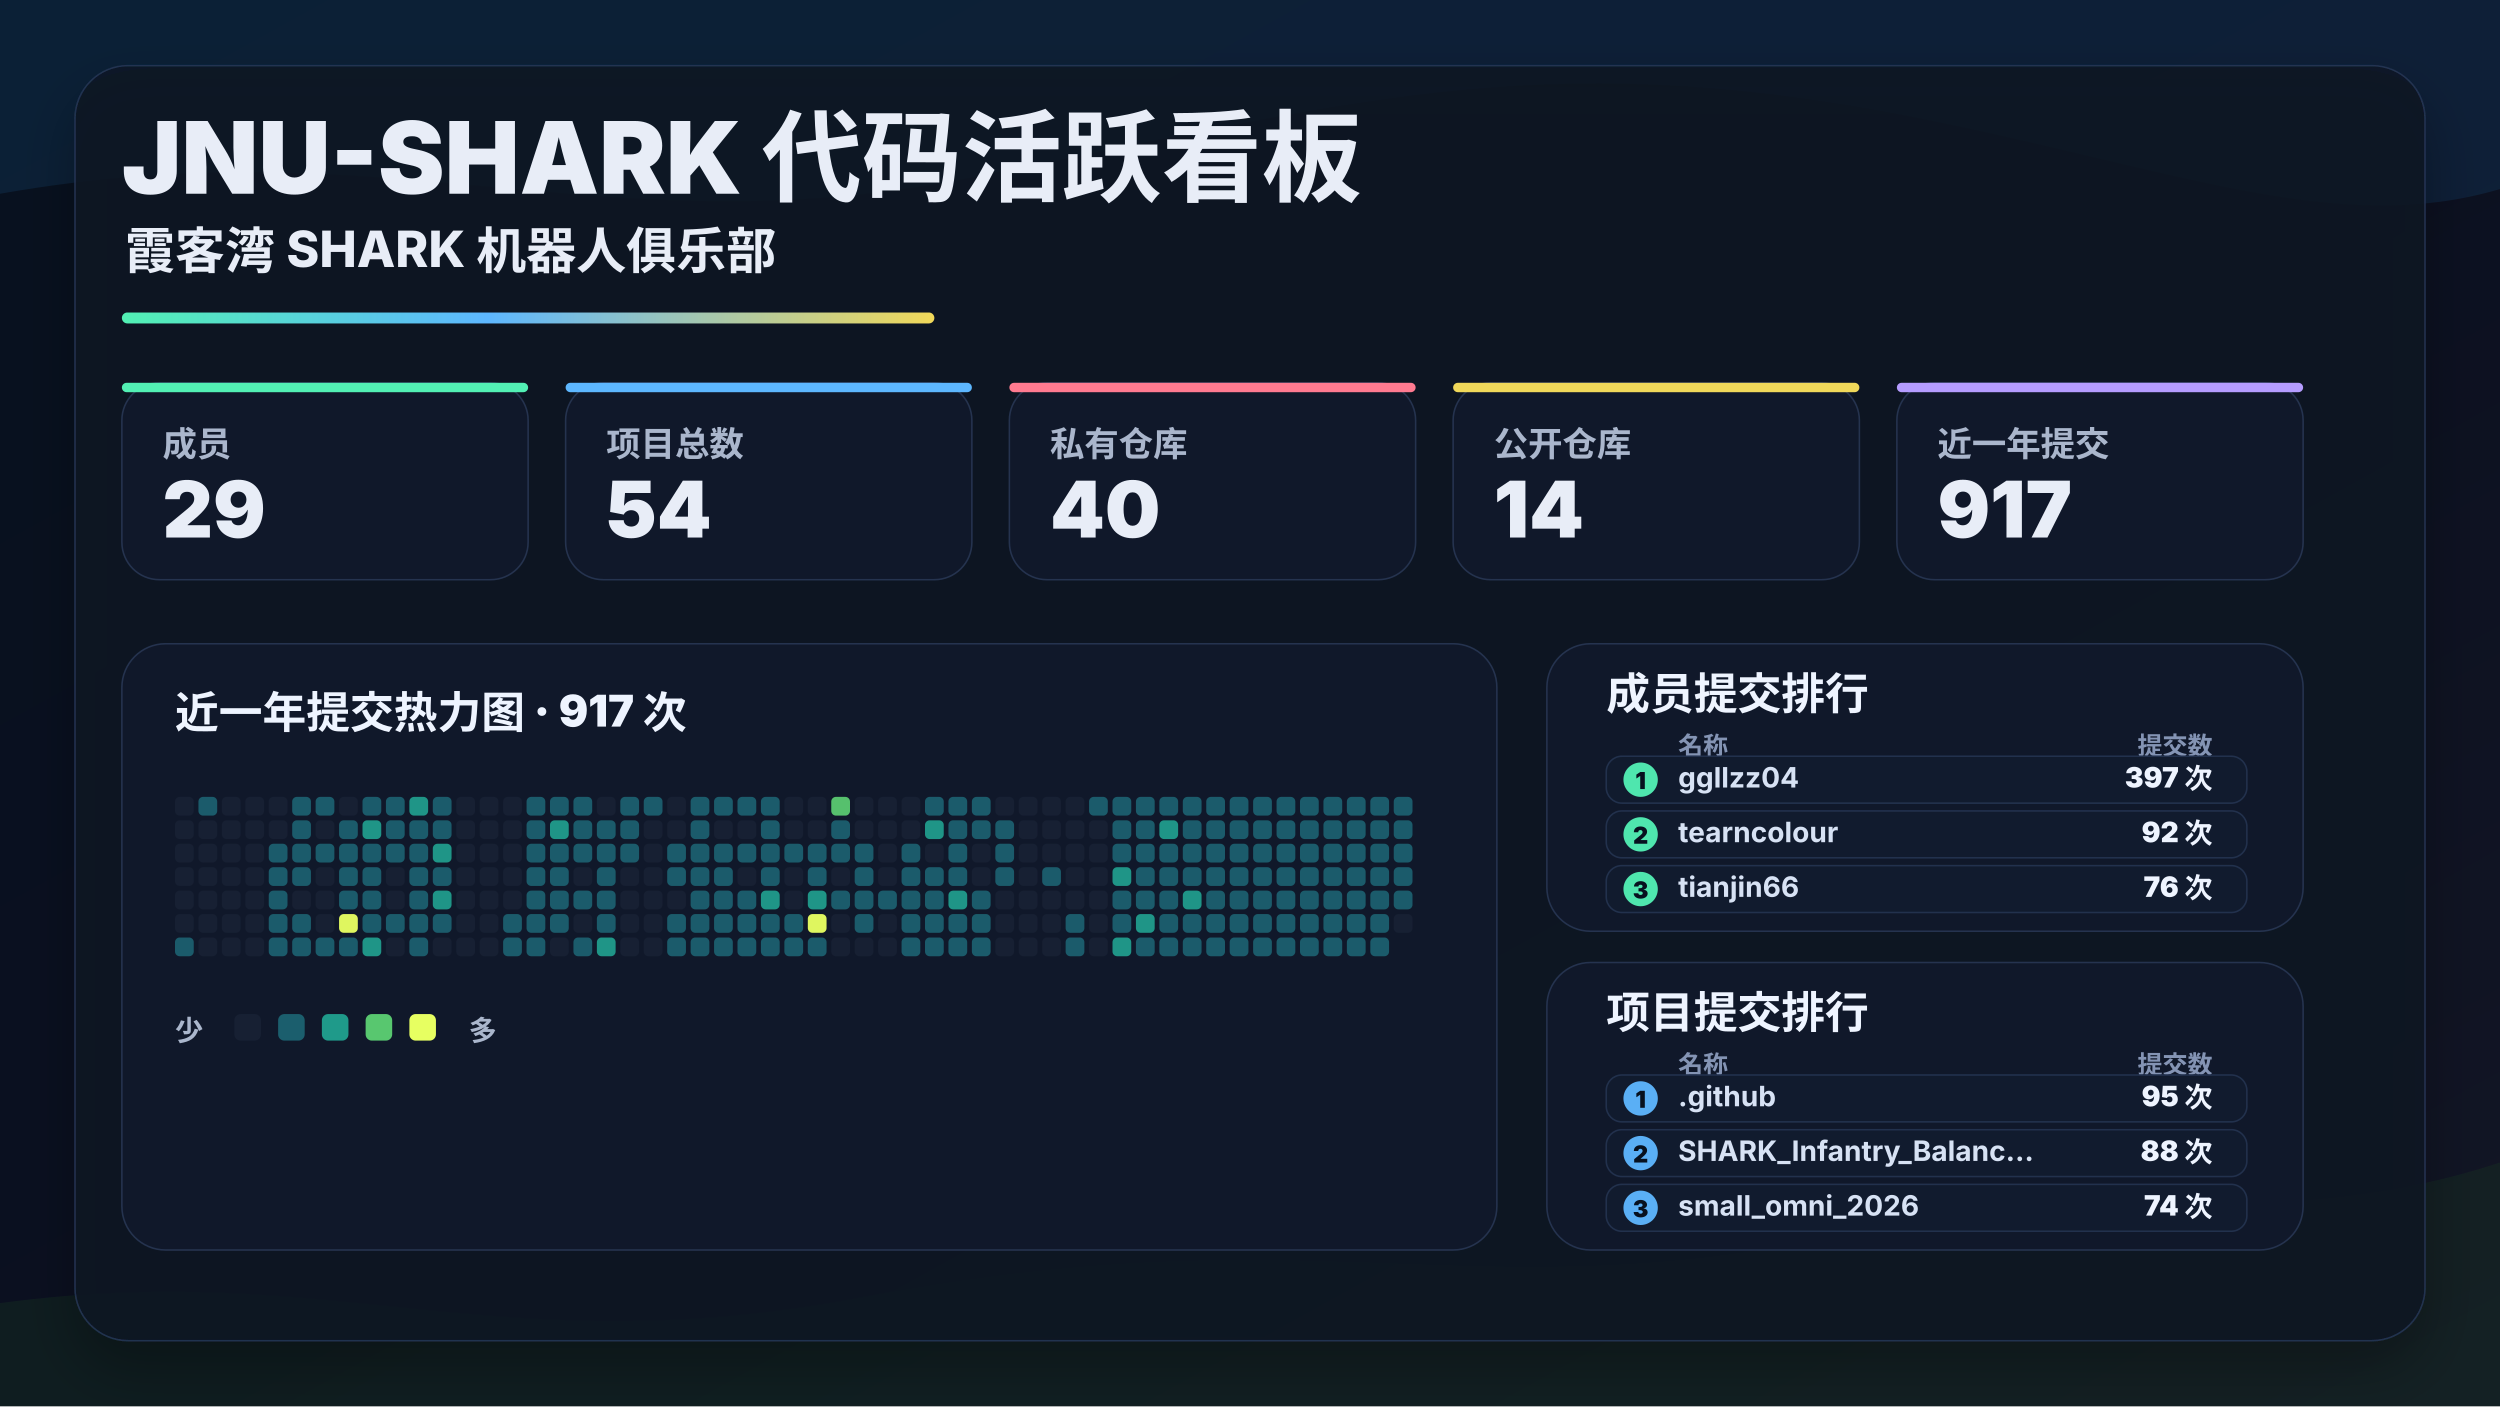
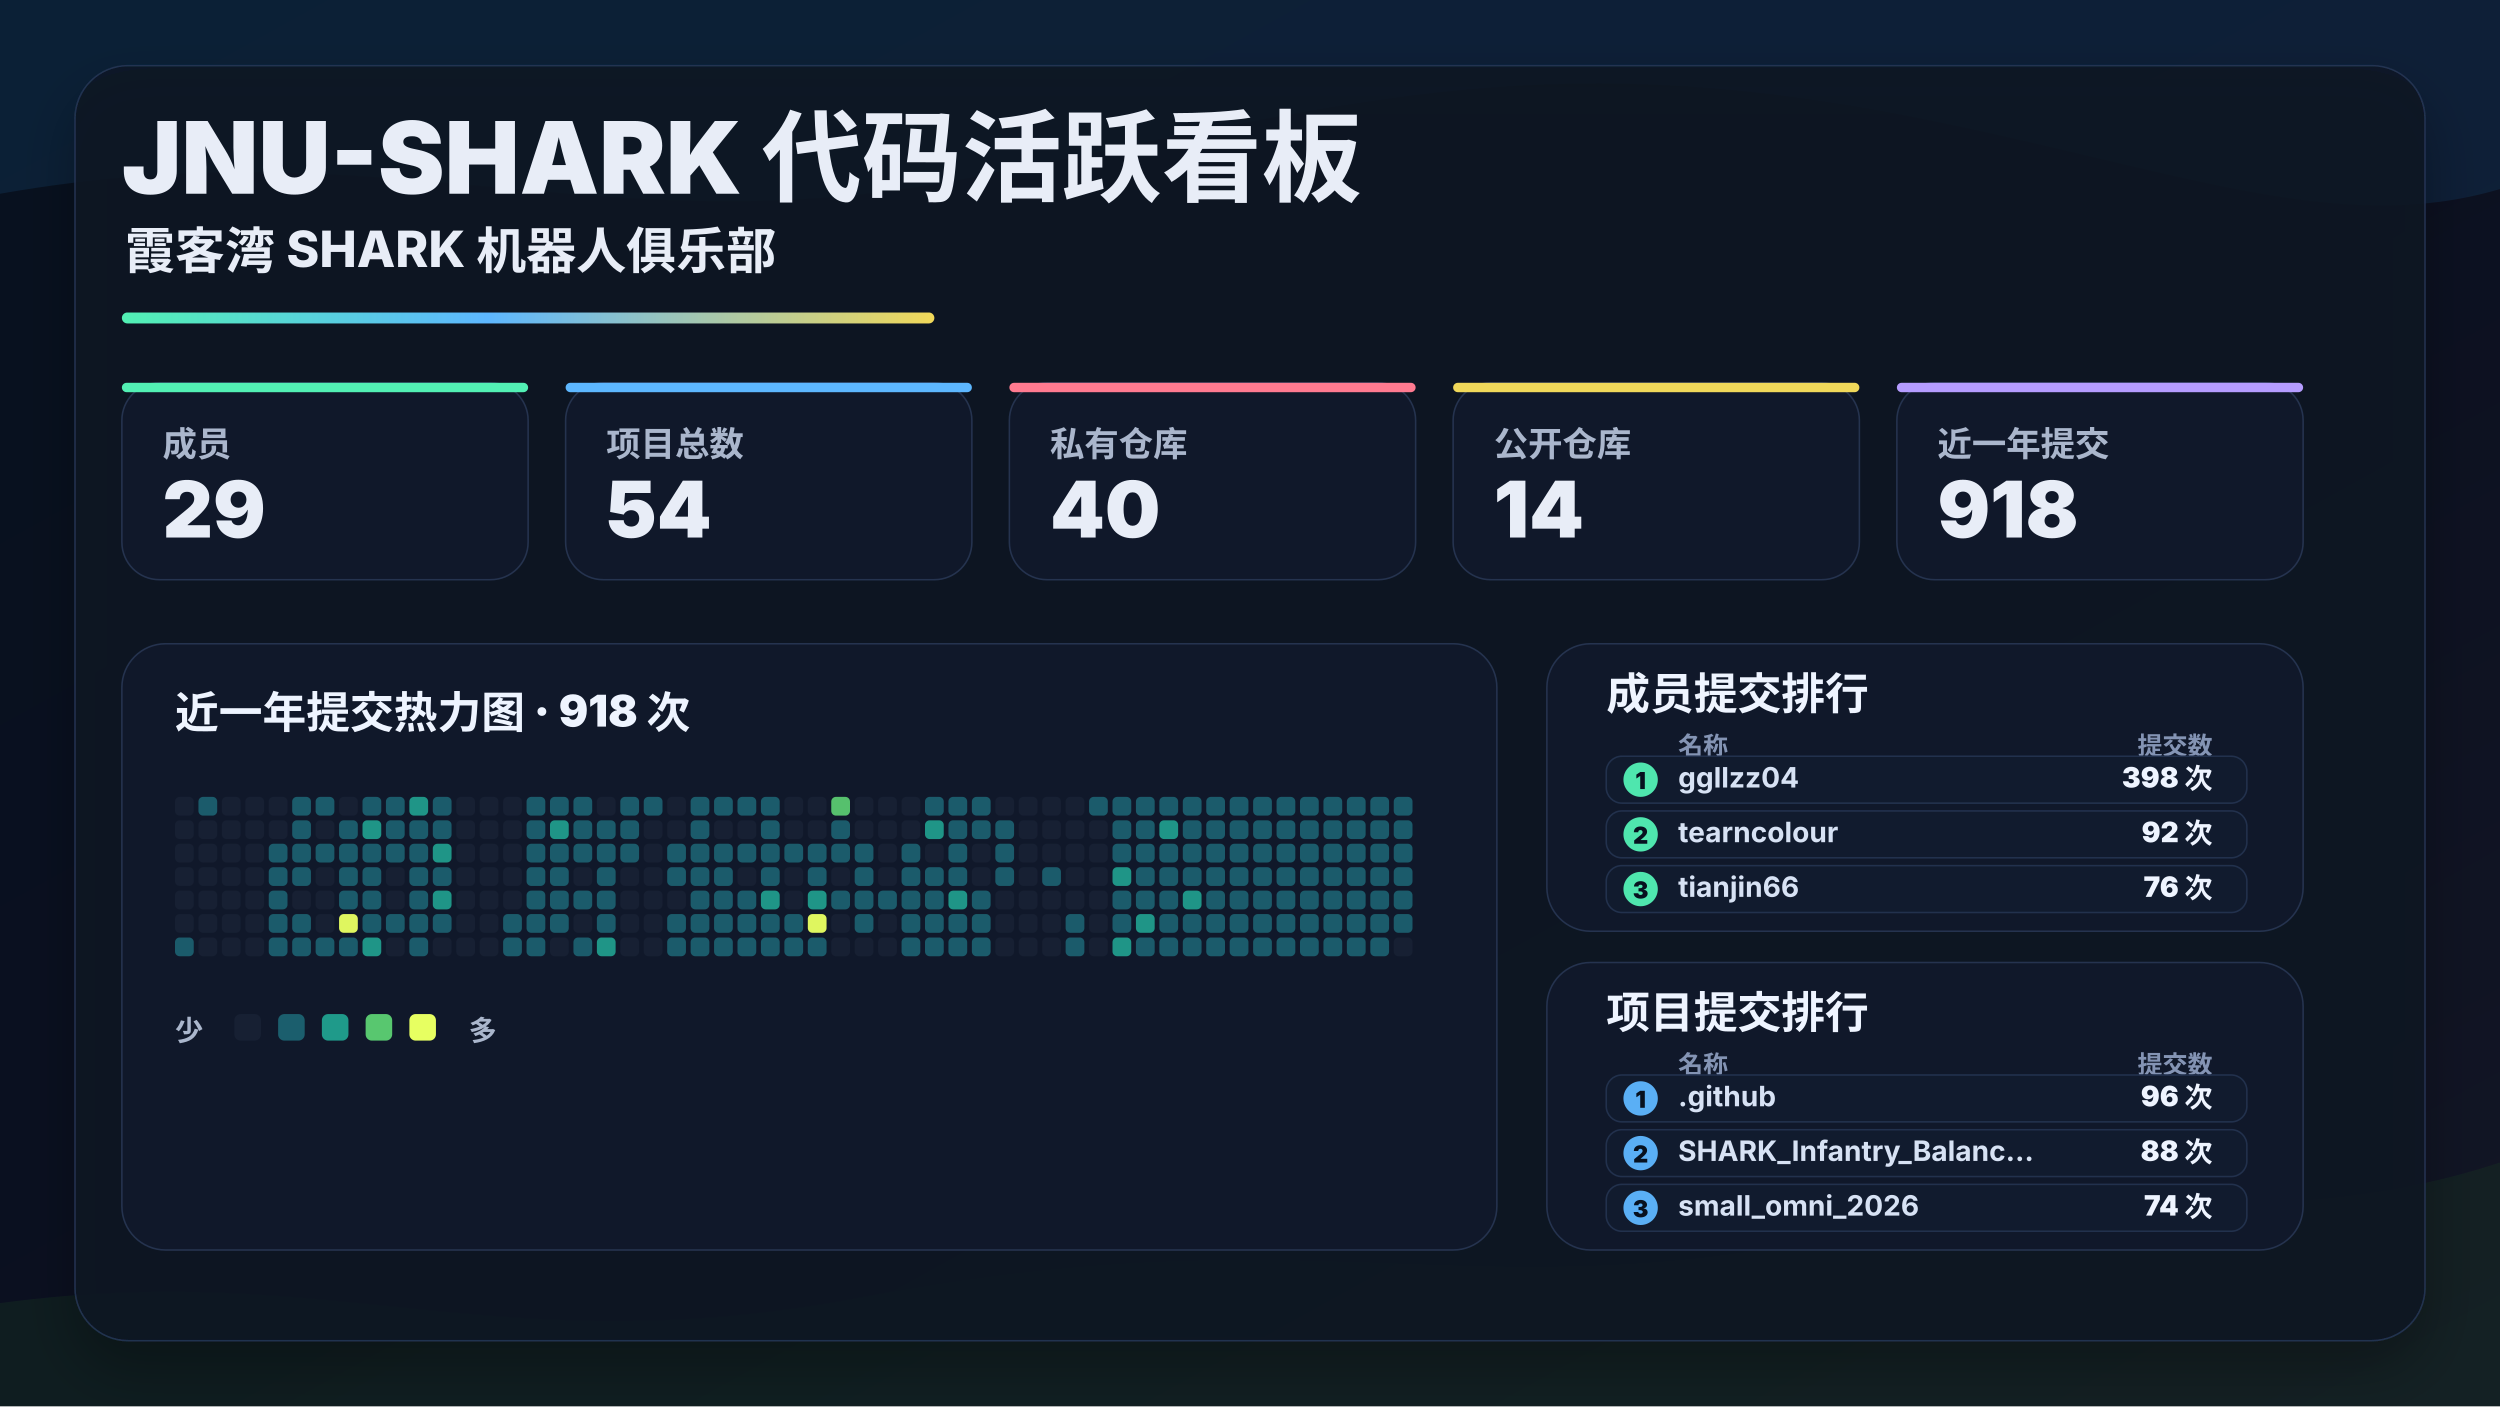
<svg xmlns="http://www.w3.org/2000/svg" width="1600" height="900" viewBox="0 0 1600 900" role="img" aria-labelledby="title desc">
  <defs>
    <linearGradient id="bg" x1="0" y1="0" x2="1" y2="1">
      <stop offset="0" stop-color="#07111f" />
      <stop offset="0.52" stop-color="#0b1020" />
      <stop offset="1" stop-color="#131625" />
    </linearGradient>
    <linearGradient id="hero" x1="0" y1="0" x2="1" y2="0">
      <stop offset="0" stop-color="#52f0b4" />
      <stop offset="0.45" stop-color="#5db7ff" />
      <stop offset="1" stop-color="#f0d85a" />
    </linearGradient>
    <filter id="softShadow" x="-10%" y="-10%" width="120%" height="120%">
      <feDropShadow dx="0" dy="18" stdDeviation="18" flood-color="#000000" flood-opacity="0.32" />
    </filter>
  </defs>
  <style>
    text { font-family: Inter, ui-sans-serif, system-ui, -apple-system, BlinkMacSystemFont, "Segoe UI", "PingFang SC", "Microsoft YaHei", sans-serif; fill: #e8edf7; }
    .title { font-size: 64px; font-weight: 900; letter-spacing: 0; }
    .subtitle { font-size: 32px; font-weight: 780; fill: #e8edf7; }
    .label { font-size: 22px; fill: #aab6cc; font-weight: 760; }
    .stat { font-size: 50px; font-weight: 900; }
    .section-title { font-size: 28px; font-weight: 860; fill: #eef4ff; }
    .table-head { font-size: 16px; fill: #8494b4; font-weight: 720; }
    .row-name { font-size: 18px; fill: #d7e2f4; font-weight: 720; }
    .row-value { font-size: 18px; fill: #eef4ff; font-weight: 860; }
    .rank { font-size: 15px; fill: #07111f; font-weight: 900; }
    .tiny { font-size: 18px; fill: #aab6cc; font-weight: 620; }
  </style>
  <rect width="1600" height="900" fill="url(#bg)" />
  <path d="M0 124 C250 80 385 160 620 114 C860 67 982 28 1220 74 C1392 108 1495 152 1600 121 L1600 0 L0 0 Z" fill="#12385c" opacity="0.38" />
  <path d="M0 834 C216 805 318 875 553 830 C835 776 935 837 1160 794 C1350 758 1464 789 1600 744 L1600 900 L0 900 Z" fill="#173622" opacity="0.36" />
  <g filter="url(#softShadow)">
    <rect x="48" y="42" width="1504" height="816" rx="34" fill="#0b1324" opacity="0.88" stroke="#263654" />
  </g>
  <text x="78" y="124" class="title">JNU-SHARK 代码活跃看板</text>
  <text x="80" y="172" class="subtitle">霞客湾 SHARK 机器人俱乐部</text>
  <rect x="78" y="200" width="520" height="7" rx="3.5" fill="url(#hero)" />
  <g>
    <rect x="78" y="245" width="260" height="126" rx="24" fill="#10182a" stroke="#25334f" />
    <rect x="78" y="245" width="260" height="6" rx="3" fill="#52f0b4" />
    <text x="104" y="292" class="label">成员</text>
    <text x="104" y="344" class="stat">29</text>
  </g>
  <g>
    <rect x="362" y="245" width="260" height="126" rx="24" fill="#10182a" stroke="#25334f" />
    <rect x="362" y="245" width="260" height="6" rx="3" fill="#5db7ff" />
    <text x="388" y="292" class="label">项目总数</text>
    <text x="388" y="344" class="stat">54</text>
  </g>
  <g>
    <rect x="646" y="245" width="260" height="126" rx="24" fill="#10182a" stroke="#25334f" />
    <rect x="646" y="245" width="260" height="6" rx="3" fill="#ff7a90" />
    <text x="672" y="292" class="label">私有仓库</text>
    <text x="672" y="344" class="stat">40</text>
  </g>
  <g>
    <rect x="930" y="245" width="260" height="126" rx="24" fill="#10182a" stroke="#25334f" />
    <rect x="930" y="245" width="260" height="6" rx="3" fill="#f0d85a" />
    <text x="956" y="292" class="label">公开仓库</text>
    <text x="956" y="344" class="stat">14</text>
  </g>
  <g>
    <rect x="1214" y="245" width="260" height="126" rx="24" fill="#10182a" stroke="#25334f" />
    <rect x="1214" y="245" width="260" height="6" rx="3" fill="#b59cff" />
    <text x="1240" y="292" class="label">近一年提交</text>
-     <text x="1240" y="344" class="stat">917</text>
+     <text x="1240" y="344" class="stat">918</text>
  </g>
  <rect x="78" y="412" width="880" height="388" rx="28" fill="#10182a" stroke="#25334f" />
-   <text x="112" y="466" class="section-title">近一年提交热力图 · 917 次</text>
+   <text x="112" y="466" class="section-title">近一年提交热力图 · 918 次</text>
  <rect x="112" y="510" width="12" height="12" rx="3" fill="#172033" opacity="0.96" />
  <rect x="112" y="525" width="12" height="12" rx="3" fill="#172033" opacity="0.96" />
  <rect x="112" y="540" width="12" height="12" rx="3" fill="#172033" opacity="0.96" />
  <rect x="112" y="555" width="12" height="12" rx="3" fill="#172033" opacity="0.96" />
  <rect x="112" y="570" width="12" height="12" rx="3" fill="#172033" opacity="0.96" />
  <rect x="112" y="585" width="12" height="12" rx="3" fill="#172033" opacity="0.96" />
  <rect x="112" y="600" width="12" height="12" rx="3" fill="#1b5e6d" opacity="0.96" />
  <rect x="127" y="510" width="12" height="12" rx="3" fill="#1b5e6d" opacity="0.96" />
  <rect x="127" y="525" width="12" height="12" rx="3" fill="#172033" opacity="0.96" />
  <rect x="127" y="540" width="12" height="12" rx="3" fill="#172033" opacity="0.96" />
  <rect x="127" y="555" width="12" height="12" rx="3" fill="#172033" opacity="0.96" />
  <rect x="127" y="570" width="12" height="12" rx="3" fill="#172033" opacity="0.96" />
  <rect x="127" y="585" width="12" height="12" rx="3" fill="#172033" opacity="0.96" />
  <rect x="127" y="600" width="12" height="12" rx="3" fill="#172033" opacity="0.96" />
  <rect x="142" y="510" width="12" height="12" rx="3" fill="#172033" opacity="0.96" />
  <rect x="142" y="525" width="12" height="12" rx="3" fill="#172033" opacity="0.96" />
  <rect x="142" y="540" width="12" height="12" rx="3" fill="#172033" opacity="0.96" />
  <rect x="142" y="555" width="12" height="12" rx="3" fill="#172033" opacity="0.96" />
  <rect x="142" y="570" width="12" height="12" rx="3" fill="#172033" opacity="0.96" />
  <rect x="142" y="585" width="12" height="12" rx="3" fill="#172033" opacity="0.96" />
  <rect x="142" y="600" width="12" height="12" rx="3" fill="#172033" opacity="0.96" />
  <rect x="157" y="510" width="12" height="12" rx="3" fill="#172033" opacity="0.96" />
  <rect x="157" y="525" width="12" height="12" rx="3" fill="#172033" opacity="0.96" />
  <rect x="157" y="540" width="12" height="12" rx="3" fill="#172033" opacity="0.96" />
  <rect x="157" y="555" width="12" height="12" rx="3" fill="#172033" opacity="0.96" />
  <rect x="157" y="570" width="12" height="12" rx="3" fill="#172033" opacity="0.96" />
  <rect x="157" y="585" width="12" height="12" rx="3" fill="#172033" opacity="0.96" />
  <rect x="157" y="600" width="12" height="12" rx="3" fill="#172033" opacity="0.96" />
  <rect x="172" y="510" width="12" height="12" rx="3" fill="#172033" opacity="0.96" />
  <rect x="172" y="525" width="12" height="12" rx="3" fill="#172033" opacity="0.96" />
  <rect x="172" y="540" width="12" height="12" rx="3" fill="#1b5e6d" opacity="0.96" />
  <rect x="172" y="555" width="12" height="12" rx="3" fill="#1b5e6d" opacity="0.96" />
  <rect x="172" y="570" width="12" height="12" rx="3" fill="#1b5e6d" opacity="0.96" />
  <rect x="172" y="585" width="12" height="12" rx="3" fill="#1b5e6d" opacity="0.96" />
  <rect x="172" y="600" width="12" height="12" rx="3" fill="#1b5e6d" opacity="0.96" />
  <rect x="187" y="510" width="12" height="12" rx="3" fill="#1b5e6d" opacity="0.96" />
  <rect x="187" y="525" width="12" height="12" rx="3" fill="#1b5e6d" opacity="0.96" />
  <rect x="187" y="540" width="12" height="12" rx="3" fill="#1b5e6d" opacity="0.96" />
  <rect x="187" y="555" width="12" height="12" rx="3" fill="#1b5e6d" opacity="0.96" />
  <rect x="187" y="570" width="12" height="12" rx="3" fill="#172033" opacity="0.96" />
  <rect x="187" y="585" width="12" height="12" rx="3" fill="#1b5e6d" opacity="0.96" />
  <rect x="187" y="600" width="12" height="12" rx="3" fill="#1b5e6d" opacity="0.96" />
  <rect x="202" y="510" width="12" height="12" rx="3" fill="#1b5e6d" opacity="0.96" />
  <rect x="202" y="525" width="12" height="12" rx="3" fill="#172033" opacity="0.96" />
  <rect x="202" y="540" width="12" height="12" rx="3" fill="#1b5e6d" opacity="0.96" />
  <rect x="202" y="555" width="12" height="12" rx="3" fill="#172033" opacity="0.96" />
  <rect x="202" y="570" width="12" height="12" rx="3" fill="#172033" opacity="0.96" />
  <rect x="202" y="585" width="12" height="12" rx="3" fill="#172033" opacity="0.96" />
  <rect x="202" y="600" width="12" height="12" rx="3" fill="#1b5e6d" opacity="0.96" />
  <rect x="217" y="510" width="12" height="12" rx="3" fill="#172033" opacity="0.96" />
  <rect x="217" y="525" width="12" height="12" rx="3" fill="#1b5e6d" opacity="0.96" />
  <rect x="217" y="540" width="12" height="12" rx="3" fill="#1b5e6d" opacity="0.96" />
  <rect x="217" y="555" width="12" height="12" rx="3" fill="#1b5e6d" opacity="0.96" />
  <rect x="217" y="570" width="12" height="12" rx="3" fill="#1b5e6d" opacity="0.96" />
  <rect x="217" y="585" width="12" height="12" rx="3" fill="#e7ff61" opacity="0.96" />
  <rect x="217" y="600" width="12" height="12" rx="3" fill="#1b5e6d" opacity="0.96" />
  <rect x="232" y="510" width="12" height="12" rx="3" fill="#1b5e6d" opacity="0.96" />
  <rect x="232" y="525" width="12" height="12" rx="3" fill="#1f9a8a" opacity="0.96" />
  <rect x="232" y="540" width="12" height="12" rx="3" fill="#1b5e6d" opacity="0.96" />
  <rect x="232" y="555" width="12" height="12" rx="3" fill="#1b5e6d" opacity="0.96" />
  <rect x="232" y="570" width="12" height="12" rx="3" fill="#1b5e6d" opacity="0.96" />
  <rect x="232" y="585" width="12" height="12" rx="3" fill="#1b5e6d" opacity="0.96" />
  <rect x="232" y="600" width="12" height="12" rx="3" fill="#1f9a8a" opacity="0.96" />
  <rect x="247" y="510" width="12" height="12" rx="3" fill="#1b5e6d" opacity="0.96" />
  <rect x="247" y="525" width="12" height="12" rx="3" fill="#1b5e6d" opacity="0.96" />
  <rect x="247" y="540" width="12" height="12" rx="3" fill="#1b5e6d" opacity="0.96" />
  <rect x="247" y="555" width="12" height="12" rx="3" fill="#172033" opacity="0.96" />
  <rect x="247" y="570" width="12" height="12" rx="3" fill="#172033" opacity="0.96" />
  <rect x="247" y="585" width="12" height="12" rx="3" fill="#1b5e6d" opacity="0.96" />
  <rect x="247" y="600" width="12" height="12" rx="3" fill="#172033" opacity="0.96" />
  <rect x="262" y="510" width="12" height="12" rx="3" fill="#1f9a8a" opacity="0.96" />
  <rect x="262" y="525" width="12" height="12" rx="3" fill="#1b5e6d" opacity="0.96" />
  <rect x="262" y="540" width="12" height="12" rx="3" fill="#1b5e6d" opacity="0.96" />
  <rect x="262" y="555" width="12" height="12" rx="3" fill="#1b5e6d" opacity="0.96" />
  <rect x="262" y="570" width="12" height="12" rx="3" fill="#1b5e6d" opacity="0.96" />
  <rect x="262" y="585" width="12" height="12" rx="3" fill="#1b5e6d" opacity="0.96" />
  <rect x="262" y="600" width="12" height="12" rx="3" fill="#1b5e6d" opacity="0.96" />
  <rect x="277" y="510" width="12" height="12" rx="3" fill="#1b5e6d" opacity="0.96" />
  <rect x="277" y="525" width="12" height="12" rx="3" fill="#1b5e6d" opacity="0.96" />
  <rect x="277" y="540" width="12" height="12" rx="3" fill="#1f9a8a" opacity="0.96" />
  <rect x="277" y="555" width="12" height="12" rx="3" fill="#1b5e6d" opacity="0.96" />
  <rect x="277" y="570" width="12" height="12" rx="3" fill="#1f9a8a" opacity="0.96" />
  <rect x="277" y="585" width="12" height="12" rx="3" fill="#1b5e6d" opacity="0.96" />
  <rect x="277" y="600" width="12" height="12" rx="3" fill="#172033" opacity="0.96" />
  <rect x="292" y="510" width="12" height="12" rx="3" fill="#172033" opacity="0.96" />
  <rect x="292" y="525" width="12" height="12" rx="3" fill="#172033" opacity="0.96" />
  <rect x="292" y="540" width="12" height="12" rx="3" fill="#172033" opacity="0.96" />
  <rect x="292" y="555" width="12" height="12" rx="3" fill="#172033" opacity="0.96" />
  <rect x="292" y="570" width="12" height="12" rx="3" fill="#172033" opacity="0.96" />
  <rect x="292" y="585" width="12" height="12" rx="3" fill="#172033" opacity="0.96" />
  <rect x="292" y="600" width="12" height="12" rx="3" fill="#172033" opacity="0.96" />
  <rect x="307" y="510" width="12" height="12" rx="3" fill="#172033" opacity="0.96" />
  <rect x="307" y="525" width="12" height="12" rx="3" fill="#172033" opacity="0.96" />
  <rect x="307" y="540" width="12" height="12" rx="3" fill="#172033" opacity="0.96" />
  <rect x="307" y="555" width="12" height="12" rx="3" fill="#172033" opacity="0.96" />
  <rect x="307" y="570" width="12" height="12" rx="3" fill="#172033" opacity="0.96" />
  <rect x="307" y="585" width="12" height="12" rx="3" fill="#172033" opacity="0.96" />
  <rect x="307" y="600" width="12" height="12" rx="3" fill="#172033" opacity="0.96" />
  <rect x="322" y="510" width="12" height="12" rx="3" fill="#172033" opacity="0.96" />
  <rect x="322" y="525" width="12" height="12" rx="3" fill="#172033" opacity="0.96" />
  <rect x="322" y="540" width="12" height="12" rx="3" fill="#172033" opacity="0.96" />
  <rect x="322" y="555" width="12" height="12" rx="3" fill="#172033" opacity="0.96" />
  <rect x="322" y="570" width="12" height="12" rx="3" fill="#172033" opacity="0.96" />
  <rect x="322" y="585" width="12" height="12" rx="3" fill="#1b5e6d" opacity="0.96" />
  <rect x="322" y="600" width="12" height="12" rx="3" fill="#1b5e6d" opacity="0.96" />
  <rect x="337" y="510" width="12" height="12" rx="3" fill="#1b5e6d" opacity="0.96" />
  <rect x="337" y="525" width="12" height="12" rx="3" fill="#1b5e6d" opacity="0.96" />
  <rect x="337" y="540" width="12" height="12" rx="3" fill="#1b5e6d" opacity="0.96" />
  <rect x="337" y="555" width="12" height="12" rx="3" fill="#1b5e6d" opacity="0.96" />
  <rect x="337" y="570" width="12" height="12" rx="3" fill="#1b5e6d" opacity="0.96" />
  <rect x="337" y="585" width="12" height="12" rx="3" fill="#1b5e6d" opacity="0.96" />
  <rect x="337" y="600" width="12" height="12" rx="3" fill="#1b5e6d" opacity="0.96" />
  <rect x="352" y="510" width="12" height="12" rx="3" fill="#1b5e6d" opacity="0.96" />
  <rect x="352" y="525" width="12" height="12" rx="3" fill="#1f9a8a" opacity="0.96" />
  <rect x="352" y="540" width="12" height="12" rx="3" fill="#1b5e6d" opacity="0.96" />
  <rect x="352" y="555" width="12" height="12" rx="3" fill="#1b5e6d" opacity="0.96" />
  <rect x="352" y="570" width="12" height="12" rx="3" fill="#1b5e6d" opacity="0.96" />
  <rect x="352" y="585" width="12" height="12" rx="3" fill="#1b5e6d" opacity="0.96" />
  <rect x="352" y="600" width="12" height="12" rx="3" fill="#172033" opacity="0.96" />
  <rect x="367" y="510" width="12" height="12" rx="3" fill="#1b5e6d" opacity="0.96" />
  <rect x="367" y="525" width="12" height="12" rx="3" fill="#1b5e6d" opacity="0.96" />
  <rect x="367" y="540" width="12" height="12" rx="3" fill="#1b5e6d" opacity="0.96" />
  <rect x="367" y="555" width="12" height="12" rx="3" fill="#172033" opacity="0.96" />
  <rect x="367" y="570" width="12" height="12" rx="3" fill="#1b5e6d" opacity="0.96" />
  <rect x="367" y="585" width="12" height="12" rx="3" fill="#172033" opacity="0.96" />
  <rect x="367" y="600" width="12" height="12" rx="3" fill="#1b5e6d" opacity="0.96" />
  <rect x="382" y="510" width="12" height="12" rx="3" fill="#172033" opacity="0.96" />
  <rect x="382" y="525" width="12" height="12" rx="3" fill="#1b5e6d" opacity="0.96" />
  <rect x="382" y="540" width="12" height="12" rx="3" fill="#1b5e6d" opacity="0.96" />
  <rect x="382" y="555" width="12" height="12" rx="3" fill="#1b5e6d" opacity="0.96" />
  <rect x="382" y="570" width="12" height="12" rx="3" fill="#1b5e6d" opacity="0.96" />
  <rect x="382" y="585" width="12" height="12" rx="3" fill="#1b5e6d" opacity="0.96" />
  <rect x="382" y="600" width="12" height="12" rx="3" fill="#1f9a8a" opacity="0.96" />
  <rect x="397" y="510" width="12" height="12" rx="3" fill="#1b5e6d" opacity="0.96" />
  <rect x="397" y="525" width="12" height="12" rx="3" fill="#1b5e6d" opacity="0.96" />
  <rect x="397" y="540" width="12" height="12" rx="3" fill="#1b5e6d" opacity="0.96" />
  <rect x="397" y="555" width="12" height="12" rx="3" fill="#172033" opacity="0.96" />
  <rect x="397" y="570" width="12" height="12" rx="3" fill="#172033" opacity="0.96" />
  <rect x="397" y="585" width="12" height="12" rx="3" fill="#172033" opacity="0.96" />
  <rect x="397" y="600" width="12" height="12" rx="3" fill="#172033" opacity="0.96" />
  <rect x="412" y="510" width="12" height="12" rx="3" fill="#1b5e6d" opacity="0.96" />
  <rect x="412" y="525" width="12" height="12" rx="3" fill="#172033" opacity="0.96" />
  <rect x="412" y="540" width="12" height="12" rx="3" fill="#172033" opacity="0.96" />
  <rect x="412" y="555" width="12" height="12" rx="3" fill="#172033" opacity="0.96" />
  <rect x="412" y="570" width="12" height="12" rx="3" fill="#172033" opacity="0.96" />
  <rect x="412" y="585" width="12" height="12" rx="3" fill="#172033" opacity="0.96" />
  <rect x="412" y="600" width="12" height="12" rx="3" fill="#172033" opacity="0.96" />
  <rect x="427" y="510" width="12" height="12" rx="3" fill="#172033" opacity="0.96" />
  <rect x="427" y="525" width="12" height="12" rx="3" fill="#172033" opacity="0.96" />
  <rect x="427" y="540" width="12" height="12" rx="3" fill="#1b5e6d" opacity="0.96" />
  <rect x="427" y="555" width="12" height="12" rx="3" fill="#1b5e6d" opacity="0.96" />
  <rect x="427" y="570" width="12" height="12" rx="3" fill="#172033" opacity="0.96" />
  <rect x="427" y="585" width="12" height="12" rx="3" fill="#1b5e6d" opacity="0.96" />
  <rect x="427" y="600" width="12" height="12" rx="3" fill="#1b5e6d" opacity="0.96" />
  <rect x="442" y="510" width="12" height="12" rx="3" fill="#1b5e6d" opacity="0.96" />
  <rect x="442" y="525" width="12" height="12" rx="3" fill="#1b5e6d" opacity="0.96" />
  <rect x="442" y="540" width="12" height="12" rx="3" fill="#1b5e6d" opacity="0.96" />
  <rect x="442" y="555" width="12" height="12" rx="3" fill="#1b5e6d" opacity="0.96" />
  <rect x="442" y="570" width="12" height="12" rx="3" fill="#1b5e6d" opacity="0.96" />
  <rect x="442" y="585" width="12" height="12" rx="3" fill="#1b5e6d" opacity="0.96" />
  <rect x="442" y="600" width="12" height="12" rx="3" fill="#1b5e6d" opacity="0.96" />
  <rect x="457" y="510" width="12" height="12" rx="3" fill="#1b5e6d" opacity="0.96" />
  <rect x="457" y="525" width="12" height="12" rx="3" fill="#172033" opacity="0.96" />
  <rect x="457" y="540" width="12" height="12" rx="3" fill="#1b5e6d" opacity="0.96" />
  <rect x="457" y="555" width="12" height="12" rx="3" fill="#1b5e6d" opacity="0.96" />
  <rect x="457" y="570" width="12" height="12" rx="3" fill="#1b5e6d" opacity="0.96" />
  <rect x="457" y="585" width="12" height="12" rx="3" fill="#1b5e6d" opacity="0.96" />
  <rect x="457" y="600" width="12" height="12" rx="3" fill="#1b5e6d" opacity="0.96" />
  <rect x="472" y="510" width="12" height="12" rx="3" fill="#1b5e6d" opacity="0.96" />
  <rect x="472" y="525" width="12" height="12" rx="3" fill="#172033" opacity="0.96" />
  <rect x="472" y="540" width="12" height="12" rx="3" fill="#1b5e6d" opacity="0.96" />
  <rect x="472" y="555" width="12" height="12" rx="3" fill="#172033" opacity="0.96" />
  <rect x="472" y="570" width="12" height="12" rx="3" fill="#1b5e6d" opacity="0.96" />
  <rect x="472" y="585" width="12" height="12" rx="3" fill="#1b5e6d" opacity="0.96" />
  <rect x="472" y="600" width="12" height="12" rx="3" fill="#1b5e6d" opacity="0.96" />
  <rect x="487" y="510" width="12" height="12" rx="3" fill="#1b5e6d" opacity="0.96" />
  <rect x="487" y="525" width="12" height="12" rx="3" fill="#1b5e6d" opacity="0.96" />
  <rect x="487" y="540" width="12" height="12" rx="3" fill="#1b5e6d" opacity="0.96" />
  <rect x="487" y="555" width="12" height="12" rx="3" fill="#1b5e6d" opacity="0.96" />
  <rect x="487" y="570" width="12" height="12" rx="3" fill="#1f9a8a" opacity="0.96" />
  <rect x="487" y="585" width="12" height="12" rx="3" fill="#1b5e6d" opacity="0.96" />
  <rect x="487" y="600" width="12" height="12" rx="3" fill="#1b5e6d" opacity="0.96" />
  <rect x="502" y="510" width="12" height="12" rx="3" fill="#172033" opacity="0.96" />
  <rect x="502" y="525" width="12" height="12" rx="3" fill="#172033" opacity="0.96" />
  <rect x="502" y="540" width="12" height="12" rx="3" fill="#1b5e6d" opacity="0.96" />
  <rect x="502" y="555" width="12" height="12" rx="3" fill="#172033" opacity="0.96" />
  <rect x="502" y="570" width="12" height="12" rx="3" fill="#172033" opacity="0.96" />
  <rect x="502" y="585" width="12" height="12" rx="3" fill="#1b5e6d" opacity="0.96" />
  <rect x="502" y="600" width="12" height="12" rx="3" fill="#1b5e6d" opacity="0.96" />
  <rect x="517" y="510" width="12" height="12" rx="3" fill="#172033" opacity="0.96" />
  <rect x="517" y="525" width="12" height="12" rx="3" fill="#172033" opacity="0.96" />
  <rect x="517" y="540" width="12" height="12" rx="3" fill="#1b5e6d" opacity="0.96" />
  <rect x="517" y="555" width="12" height="12" rx="3" fill="#1b5e6d" opacity="0.96" />
  <rect x="517" y="570" width="12" height="12" rx="3" fill="#1f9a8a" opacity="0.96" />
  <rect x="517" y="585" width="12" height="12" rx="3" fill="#e7ff61" opacity="0.96" />
  <rect x="517" y="600" width="12" height="12" rx="3" fill="#1b5e6d" opacity="0.96" />
  <rect x="532" y="510" width="12" height="12" rx="3" fill="#58c76f" opacity="0.96" />
  <rect x="532" y="525" width="12" height="12" rx="3" fill="#1b5e6d" opacity="0.96" />
  <rect x="532" y="540" width="12" height="12" rx="3" fill="#1b5e6d" opacity="0.96" />
  <rect x="532" y="555" width="12" height="12" rx="3" fill="#172033" opacity="0.96" />
  <rect x="532" y="570" width="12" height="12" rx="3" fill="#1b5e6d" opacity="0.96" />
  <rect x="532" y="585" width="12" height="12" rx="3" fill="#172033" opacity="0.96" />
  <rect x="532" y="600" width="12" height="12" rx="3" fill="#172033" opacity="0.96" />
  <rect x="547" y="510" width="12" height="12" rx="3" fill="#172033" opacity="0.96" />
  <rect x="547" y="525" width="12" height="12" rx="3" fill="#172033" opacity="0.96" />
  <rect x="547" y="540" width="12" height="12" rx="3" fill="#1b5e6d" opacity="0.96" />
  <rect x="547" y="555" width="12" height="12" rx="3" fill="#1b5e6d" opacity="0.96" />
  <rect x="547" y="570" width="12" height="12" rx="3" fill="#1b5e6d" opacity="0.96" />
  <rect x="547" y="585" width="12" height="12" rx="3" fill="#1b5e6d" opacity="0.96" />
  <rect x="547" y="600" width="12" height="12" rx="3" fill="#172033" opacity="0.96" />
  <rect x="562" y="510" width="12" height="12" rx="3" fill="#172033" opacity="0.96" />
  <rect x="562" y="525" width="12" height="12" rx="3" fill="#172033" opacity="0.96" />
  <rect x="562" y="540" width="12" height="12" rx="3" fill="#172033" opacity="0.96" />
  <rect x="562" y="555" width="12" height="12" rx="3" fill="#172033" opacity="0.96" />
  <rect x="562" y="570" width="12" height="12" rx="3" fill="#1b5e6d" opacity="0.96" />
  <rect x="562" y="585" width="12" height="12" rx="3" fill="#172033" opacity="0.96" />
  <rect x="562" y="600" width="12" height="12" rx="3" fill="#172033" opacity="0.96" />
  <rect x="577" y="510" width="12" height="12" rx="3" fill="#172033" opacity="0.96" />
  <rect x="577" y="525" width="12" height="12" rx="3" fill="#172033" opacity="0.96" />
  <rect x="577" y="540" width="12" height="12" rx="3" fill="#1b5e6d" opacity="0.96" />
  <rect x="577" y="555" width="12" height="12" rx="3" fill="#1b5e6d" opacity="0.96" />
  <rect x="577" y="570" width="12" height="12" rx="3" fill="#1b5e6d" opacity="0.96" />
  <rect x="577" y="585" width="12" height="12" rx="3" fill="#1b5e6d" opacity="0.96" />
  <rect x="577" y="600" width="12" height="12" rx="3" fill="#1b5e6d" opacity="0.96" />
  <rect x="592" y="510" width="12" height="12" rx="3" fill="#1b5e6d" opacity="0.96" />
  <rect x="592" y="525" width="12" height="12" rx="3" fill="#1f9a8a" opacity="0.96" />
  <rect x="592" y="540" width="12" height="12" rx="3" fill="#172033" opacity="0.96" />
  <rect x="592" y="555" width="12" height="12" rx="3" fill="#1b5e6d" opacity="0.96" />
  <rect x="592" y="570" width="12" height="12" rx="3" fill="#1b5e6d" opacity="0.96" />
  <rect x="592" y="585" width="12" height="12" rx="3" fill="#1b5e6d" opacity="0.96" />
  <rect x="592" y="600" width="12" height="12" rx="3" fill="#1b5e6d" opacity="0.96" />
  <rect x="607" y="510" width="12" height="12" rx="3" fill="#1b5e6d" opacity="0.96" />
  <rect x="607" y="525" width="12" height="12" rx="3" fill="#1b5e6d" opacity="0.96" />
  <rect x="607" y="540" width="12" height="12" rx="3" fill="#1b5e6d" opacity="0.96" />
  <rect x="607" y="555" width="12" height="12" rx="3" fill="#1b5e6d" opacity="0.96" />
  <rect x="607" y="570" width="12" height="12" rx="3" fill="#1f9a8a" opacity="0.96" />
  <rect x="607" y="585" width="12" height="12" rx="3" fill="#1b5e6d" opacity="0.96" />
  <rect x="607" y="600" width="12" height="12" rx="3" fill="#1b5e6d" opacity="0.96" />
  <rect x="622" y="510" width="12" height="12" rx="3" fill="#1b5e6d" opacity="0.96" />
  <rect x="622" y="525" width="12" height="12" rx="3" fill="#1b5e6d" opacity="0.96" />
  <rect x="622" y="540" width="12" height="12" rx="3" fill="#172033" opacity="0.96" />
  <rect x="622" y="555" width="12" height="12" rx="3" fill="#172033" opacity="0.96" />
  <rect x="622" y="570" width="12" height="12" rx="3" fill="#1b5e6d" opacity="0.96" />
  <rect x="622" y="585" width="12" height="12" rx="3" fill="#1b5e6d" opacity="0.96" />
  <rect x="622" y="600" width="12" height="12" rx="3" fill="#1b5e6d" opacity="0.96" />
  <rect x="637" y="510" width="12" height="12" rx="3" fill="#172033" opacity="0.96" />
  <rect x="637" y="525" width="12" height="12" rx="3" fill="#1b5e6d" opacity="0.96" />
  <rect x="637" y="540" width="12" height="12" rx="3" fill="#1b5e6d" opacity="0.96" />
  <rect x="637" y="555" width="12" height="12" rx="3" fill="#1b5e6d" opacity="0.96" />
  <rect x="637" y="570" width="12" height="12" rx="3" fill="#172033" opacity="0.96" />
  <rect x="637" y="585" width="12" height="12" rx="3" fill="#172033" opacity="0.96" />
  <rect x="637" y="600" width="12" height="12" rx="3" fill="#172033" opacity="0.96" />
  <rect x="652" y="510" width="12" height="12" rx="3" fill="#172033" opacity="0.96" />
  <rect x="652" y="525" width="12" height="12" rx="3" fill="#172033" opacity="0.96" />
  <rect x="652" y="540" width="12" height="12" rx="3" fill="#172033" opacity="0.96" />
  <rect x="652" y="555" width="12" height="12" rx="3" fill="#172033" opacity="0.96" />
  <rect x="652" y="570" width="12" height="12" rx="3" fill="#172033" opacity="0.96" />
  <rect x="652" y="585" width="12" height="12" rx="3" fill="#172033" opacity="0.96" />
  <rect x="652" y="600" width="12" height="12" rx="3" fill="#172033" opacity="0.96" />
  <rect x="667" y="510" width="12" height="12" rx="3" fill="#172033" opacity="0.96" />
  <rect x="667" y="525" width="12" height="12" rx="3" fill="#172033" opacity="0.96" />
  <rect x="667" y="540" width="12" height="12" rx="3" fill="#172033" opacity="0.96" />
  <rect x="667" y="555" width="12" height="12" rx="3" fill="#1b5e6d" opacity="0.96" />
  <rect x="667" y="570" width="12" height="12" rx="3" fill="#172033" opacity="0.96" />
  <rect x="667" y="585" width="12" height="12" rx="3" fill="#172033" opacity="0.96" />
  <rect x="667" y="600" width="12" height="12" rx="3" fill="#172033" opacity="0.96" />
  <rect x="682" y="510" width="12" height="12" rx="3" fill="#172033" opacity="0.96" />
  <rect x="682" y="525" width="12" height="12" rx="3" fill="#172033" opacity="0.96" />
  <rect x="682" y="540" width="12" height="12" rx="3" fill="#172033" opacity="0.96" />
  <rect x="682" y="555" width="12" height="12" rx="3" fill="#172033" opacity="0.96" />
  <rect x="682" y="570" width="12" height="12" rx="3" fill="#172033" opacity="0.96" />
  <rect x="682" y="585" width="12" height="12" rx="3" fill="#1b5e6d" opacity="0.96" />
  <rect x="682" y="600" width="12" height="12" rx="3" fill="#1b5e6d" opacity="0.96" />
  <rect x="697" y="510" width="12" height="12" rx="3" fill="#1b5e6d" opacity="0.96" />
  <rect x="697" y="525" width="12" height="12" rx="3" fill="#172033" opacity="0.96" />
  <rect x="697" y="540" width="12" height="12" rx="3" fill="#172033" opacity="0.96" />
  <rect x="697" y="555" width="12" height="12" rx="3" fill="#172033" opacity="0.96" />
  <rect x="697" y="570" width="12" height="12" rx="3" fill="#172033" opacity="0.96" />
  <rect x="697" y="585" width="12" height="12" rx="3" fill="#172033" opacity="0.96" />
  <rect x="697" y="600" width="12" height="12" rx="3" fill="#172033" opacity="0.96" />
  <rect x="712" y="510" width="12" height="12" rx="3" fill="#1b5e6d" opacity="0.96" />
  <rect x="712" y="525" width="12" height="12" rx="3" fill="#1b5e6d" opacity="0.96" />
  <rect x="712" y="540" width="12" height="12" rx="3" fill="#1b5e6d" opacity="0.96" />
  <rect x="712" y="555" width="12" height="12" rx="3" fill="#1f9a8a" opacity="0.96" />
  <rect x="712" y="570" width="12" height="12" rx="3" fill="#1b5e6d" opacity="0.96" />
  <rect x="712" y="585" width="12" height="12" rx="3" fill="#1b5e6d" opacity="0.96" />
  <rect x="712" y="600" width="12" height="12" rx="3" fill="#1f9a8a" opacity="0.96" />
  <rect x="727" y="510" width="12" height="12" rx="3" fill="#1b5e6d" opacity="0.96" />
  <rect x="727" y="525" width="12" height="12" rx="3" fill="#1b5e6d" opacity="0.96" />
  <rect x="727" y="540" width="12" height="12" rx="3" fill="#1b5e6d" opacity="0.96" />
  <rect x="727" y="555" width="12" height="12" rx="3" fill="#1b5e6d" opacity="0.96" />
  <rect x="727" y="570" width="12" height="12" rx="3" fill="#1b5e6d" opacity="0.96" />
  <rect x="727" y="585" width="12" height="12" rx="3" fill="#1f9a8a" opacity="0.96" />
  <rect x="727" y="600" width="12" height="12" rx="3" fill="#1b5e6d" opacity="0.96" />
  <rect x="742" y="510" width="12" height="12" rx="3" fill="#1b5e6d" opacity="0.96" />
  <rect x="742" y="525" width="12" height="12" rx="3" fill="#1f9a8a" opacity="0.96" />
  <rect x="742" y="540" width="12" height="12" rx="3" fill="#1b5e6d" opacity="0.96" />
  <rect x="742" y="555" width="12" height="12" rx="3" fill="#1b5e6d" opacity="0.96" />
  <rect x="742" y="570" width="12" height="12" rx="3" fill="#1b5e6d" opacity="0.96" />
  <rect x="742" y="585" width="12" height="12" rx="3" fill="#1b5e6d" opacity="0.96" />
  <rect x="742" y="600" width="12" height="12" rx="3" fill="#1b5e6d" opacity="0.96" />
  <rect x="757" y="510" width="12" height="12" rx="3" fill="#1b5e6d" opacity="0.96" />
  <rect x="757" y="525" width="12" height="12" rx="3" fill="#1b5e6d" opacity="0.96" />
  <rect x="757" y="540" width="12" height="12" rx="3" fill="#1b5e6d" opacity="0.96" />
  <rect x="757" y="555" width="12" height="12" rx="3" fill="#1b5e6d" opacity="0.96" />
  <rect x="757" y="570" width="12" height="12" rx="3" fill="#1f9a8a" opacity="0.96" />
  <rect x="757" y="585" width="12" height="12" rx="3" fill="#1b5e6d" opacity="0.96" />
  <rect x="757" y="600" width="12" height="12" rx="3" fill="#1b5e6d" opacity="0.96" />
  <rect x="772" y="510" width="12" height="12" rx="3" fill="#1b5e6d" opacity="0.96" />
  <rect x="772" y="525" width="12" height="12" rx="3" fill="#1b5e6d" opacity="0.96" />
  <rect x="772" y="540" width="12" height="12" rx="3" fill="#1b5e6d" opacity="0.96" />
  <rect x="772" y="555" width="12" height="12" rx="3" fill="#1b5e6d" opacity="0.96" />
  <rect x="772" y="570" width="12" height="12" rx="3" fill="#1b5e6d" opacity="0.96" />
  <rect x="772" y="585" width="12" height="12" rx="3" fill="#1b5e6d" opacity="0.96" />
  <rect x="772" y="600" width="12" height="12" rx="3" fill="#1b5e6d" opacity="0.96" />
  <rect x="787" y="510" width="12" height="12" rx="3" fill="#1b5e6d" opacity="0.96" />
  <rect x="787" y="525" width="12" height="12" rx="3" fill="#1b5e6d" opacity="0.96" />
  <rect x="787" y="540" width="12" height="12" rx="3" fill="#1b5e6d" opacity="0.96" />
  <rect x="787" y="555" width="12" height="12" rx="3" fill="#1b5e6d" opacity="0.96" />
  <rect x="787" y="570" width="12" height="12" rx="3" fill="#1b5e6d" opacity="0.96" />
  <rect x="787" y="585" width="12" height="12" rx="3" fill="#1b5e6d" opacity="0.96" />
  <rect x="787" y="600" width="12" height="12" rx="3" fill="#1b5e6d" opacity="0.96" />
  <rect x="802" y="510" width="12" height="12" rx="3" fill="#1b5e6d" opacity="0.96" />
  <rect x="802" y="525" width="12" height="12" rx="3" fill="#1b5e6d" opacity="0.96" />
  <rect x="802" y="540" width="12" height="12" rx="3" fill="#1b5e6d" opacity="0.96" />
  <rect x="802" y="555" width="12" height="12" rx="3" fill="#1b5e6d" opacity="0.96" />
  <rect x="802" y="570" width="12" height="12" rx="3" fill="#1b5e6d" opacity="0.96" />
  <rect x="802" y="585" width="12" height="12" rx="3" fill="#1b5e6d" opacity="0.96" />
  <rect x="802" y="600" width="12" height="12" rx="3" fill="#1b5e6d" opacity="0.96" />
  <rect x="817" y="510" width="12" height="12" rx="3" fill="#1b5e6d" opacity="0.96" />
  <rect x="817" y="525" width="12" height="12" rx="3" fill="#1b5e6d" opacity="0.96" />
  <rect x="817" y="540" width="12" height="12" rx="3" fill="#1b5e6d" opacity="0.96" />
  <rect x="817" y="555" width="12" height="12" rx="3" fill="#1b5e6d" opacity="0.96" />
  <rect x="817" y="570" width="12" height="12" rx="3" fill="#1b5e6d" opacity="0.96" />
  <rect x="817" y="585" width="12" height="12" rx="3" fill="#1b5e6d" opacity="0.96" />
  <rect x="817" y="600" width="12" height="12" rx="3" fill="#1b5e6d" opacity="0.96" />
  <rect x="832" y="510" width="12" height="12" rx="3" fill="#1b5e6d" opacity="0.96" />
  <rect x="832" y="525" width="12" height="12" rx="3" fill="#1b5e6d" opacity="0.96" />
  <rect x="832" y="540" width="12" height="12" rx="3" fill="#1b5e6d" opacity="0.96" />
  <rect x="832" y="555" width="12" height="12" rx="3" fill="#1b5e6d" opacity="0.96" />
  <rect x="832" y="570" width="12" height="12" rx="3" fill="#1b5e6d" opacity="0.96" />
  <rect x="832" y="585" width="12" height="12" rx="3" fill="#1b5e6d" opacity="0.96" />
  <rect x="832" y="600" width="12" height="12" rx="3" fill="#1b5e6d" opacity="0.96" />
  <rect x="847" y="510" width="12" height="12" rx="3" fill="#1b5e6d" opacity="0.96" />
  <rect x="847" y="525" width="12" height="12" rx="3" fill="#1b5e6d" opacity="0.96" />
  <rect x="847" y="540" width="12" height="12" rx="3" fill="#1b5e6d" opacity="0.96" />
  <rect x="847" y="555" width="12" height="12" rx="3" fill="#1b5e6d" opacity="0.96" />
  <rect x="847" y="570" width="12" height="12" rx="3" fill="#1b5e6d" opacity="0.96" />
  <rect x="847" y="585" width="12" height="12" rx="3" fill="#1b5e6d" opacity="0.96" />
  <rect x="847" y="600" width="12" height="12" rx="3" fill="#1b5e6d" opacity="0.96" />
  <rect x="862" y="510" width="12" height="12" rx="3" fill="#1b5e6d" opacity="0.96" />
  <rect x="862" y="525" width="12" height="12" rx="3" fill="#1b5e6d" opacity="0.96" />
  <rect x="862" y="540" width="12" height="12" rx="3" fill="#1b5e6d" opacity="0.96" />
  <rect x="862" y="555" width="12" height="12" rx="3" fill="#1b5e6d" opacity="0.96" />
  <rect x="862" y="570" width="12" height="12" rx="3" fill="#1b5e6d" opacity="0.96" />
  <rect x="862" y="585" width="12" height="12" rx="3" fill="#1b5e6d" opacity="0.96" />
  <rect x="862" y="600" width="12" height="12" rx="3" fill="#1b5e6d" opacity="0.96" />
  <rect x="877" y="510" width="12" height="12" rx="3" fill="#1b5e6d" opacity="0.96" />
  <rect x="877" y="525" width="12" height="12" rx="3" fill="#1b5e6d" opacity="0.96" />
  <rect x="877" y="540" width="12" height="12" rx="3" fill="#1b5e6d" opacity="0.96" />
  <rect x="877" y="555" width="12" height="12" rx="3" fill="#1b5e6d" opacity="0.96" />
  <rect x="877" y="570" width="12" height="12" rx="3" fill="#1b5e6d" opacity="0.96" />
  <rect x="877" y="585" width="12" height="12" rx="3" fill="#1b5e6d" opacity="0.96" />
  <rect x="877" y="600" width="12" height="12" rx="3" fill="#1b5e6d" opacity="0.96" />
  <rect x="892" y="510" width="12" height="12" rx="3" fill="#1b5e6d" opacity="0.96" />
  <rect x="892" y="525" width="12" height="12" rx="3" fill="#1b5e6d" opacity="0.96" />
  <rect x="892" y="540" width="12" height="12" rx="3" fill="#1b5e6d" opacity="0.96" />
  <rect x="892" y="555" width="12" height="12" rx="3" fill="#1b5e6d" opacity="0.96" />
  <rect x="892" y="570" width="12" height="12" rx="3" fill="#1b5e6d" opacity="0.96" />
-   <rect x="892" y="585" width="12" height="12" rx="3" fill="#172033" opacity="0.96" />
+   <rect x="892" y="585" width="12" height="12" rx="3" fill="#1b5e6d" opacity="0.96" />
+   <rect x="892" y="600" width="12" height="12" rx="3" fill="#172033" opacity="0.96" />
  <text x="112" y="666" class="tiny">少</text>
  <rect x="150" y="649" width="17" height="17" rx="4" fill="#172033" />
  <rect x="178" y="649" width="17" height="17" rx="4" fill="#1b5e6d" />
  <rect x="206" y="649" width="17" height="17" rx="4" fill="#1f9a8a" />
  <rect x="234" y="649" width="17" height="17" rx="4" fill="#58c76f" />
  <rect x="262" y="649" width="17" height="17" rx="4" fill="#e7ff61" />
  <text x="300" y="666" class="tiny">多</text>
  <rect x="990" y="412" width="484" height="184" rx="28" fill="#10182a" stroke="#25334f" />
  <text x="1028" y="454" class="section-title">成员提交排行</text>
  <text x="1074" y="483" class="table-head">名称</text>
  <text x="1416" y="483" class="table-head" text-anchor="end">提交数</text>
  <g>
    <rect x="1028" y="484" width="410" height="30" rx="10" fill="#111b2e" stroke="#22314d" />
    <circle cx="1050" cy="499" r="11" fill="#52f0b4" opacity="0.95" />
    <text x="1050" y="505" class="rank" text-anchor="middle">1</text>
    <text x="1074" y="504" class="row-name">ggllzz04</text>
-     <text x="1416" y="504" class="row-value" text-anchor="end">397 次</text>
+     <text x="1416" y="504" class="row-value" text-anchor="end">398 次</text>
  </g>
  <g>
    <rect x="1028" y="519" width="410" height="30" rx="10" fill="#111b2e" stroke="#22314d" />
    <circle cx="1050" cy="534" r="11" fill="#52f0b4" opacity="0.95" />
    <text x="1050" y="540" class="rank" text-anchor="middle">2</text>
    <text x="1074" y="539" class="row-name">tearncolour</text>
    <text x="1416" y="539" class="row-value" text-anchor="end">92 次</text>
  </g>
  <g>
    <rect x="1028" y="554" width="410" height="30" rx="10" fill="#111b2e" stroke="#22314d" />
    <circle cx="1050" cy="569" r="11" fill="#52f0b4" opacity="0.95" />
    <text x="1050" y="575" class="rank" text-anchor="middle">3</text>
    <text x="1074" y="574" class="row-name">tianjin66</text>
    <text x="1416" y="574" class="row-value" text-anchor="end">76 次</text>
  </g>
  <rect x="990" y="616" width="484" height="184" rx="28" fill="#10182a" stroke="#25334f" />
  <text x="1028" y="658" class="section-title">项目提交排行</text>
  <text x="1074" y="687" class="table-head">名称</text>
  <text x="1416" y="687" class="table-head" text-anchor="end">提交数</text>
  <g>
    <rect x="1028" y="688" width="410" height="30" rx="10" fill="#111b2e" stroke="#22314d" />
    <circle cx="1050" cy="703" r="11" fill="#5db7ff" opacity="0.95" />
    <text x="1050" y="709" class="rank" text-anchor="middle">1</text>
    <text x="1074" y="708" class="row-name">.github</text>
-     <text x="1416" y="708" class="row-value" text-anchor="end">95 次</text>
+     <text x="1416" y="708" class="row-value" text-anchor="end">96 次</text>
  </g>
  <g>
    <rect x="1028" y="723" width="410" height="30" rx="10" fill="#111b2e" stroke="#22314d" />
    <circle cx="1050" cy="738" r="11" fill="#5db7ff" opacity="0.95" />
    <text x="1050" y="744" class="rank" text-anchor="middle">2</text>
    <text x="1074" y="743" class="row-name">SHARK_Infantry_Balanc...</text>
    <text x="1416" y="743" class="row-value" text-anchor="end">88 次</text>
  </g>
  <g>
    <rect x="1028" y="758" width="410" height="30" rx="10" fill="#111b2e" stroke="#22314d" />
    <circle cx="1050" cy="773" r="11" fill="#5db7ff" opacity="0.95" />
    <text x="1050" y="779" class="rank" text-anchor="middle">3</text>
    <text x="1074" y="778" class="row-name">small_omni_2026</text>
    <text x="1416" y="778" class="row-value" text-anchor="end">74 次</text>
  </g>
</svg>
